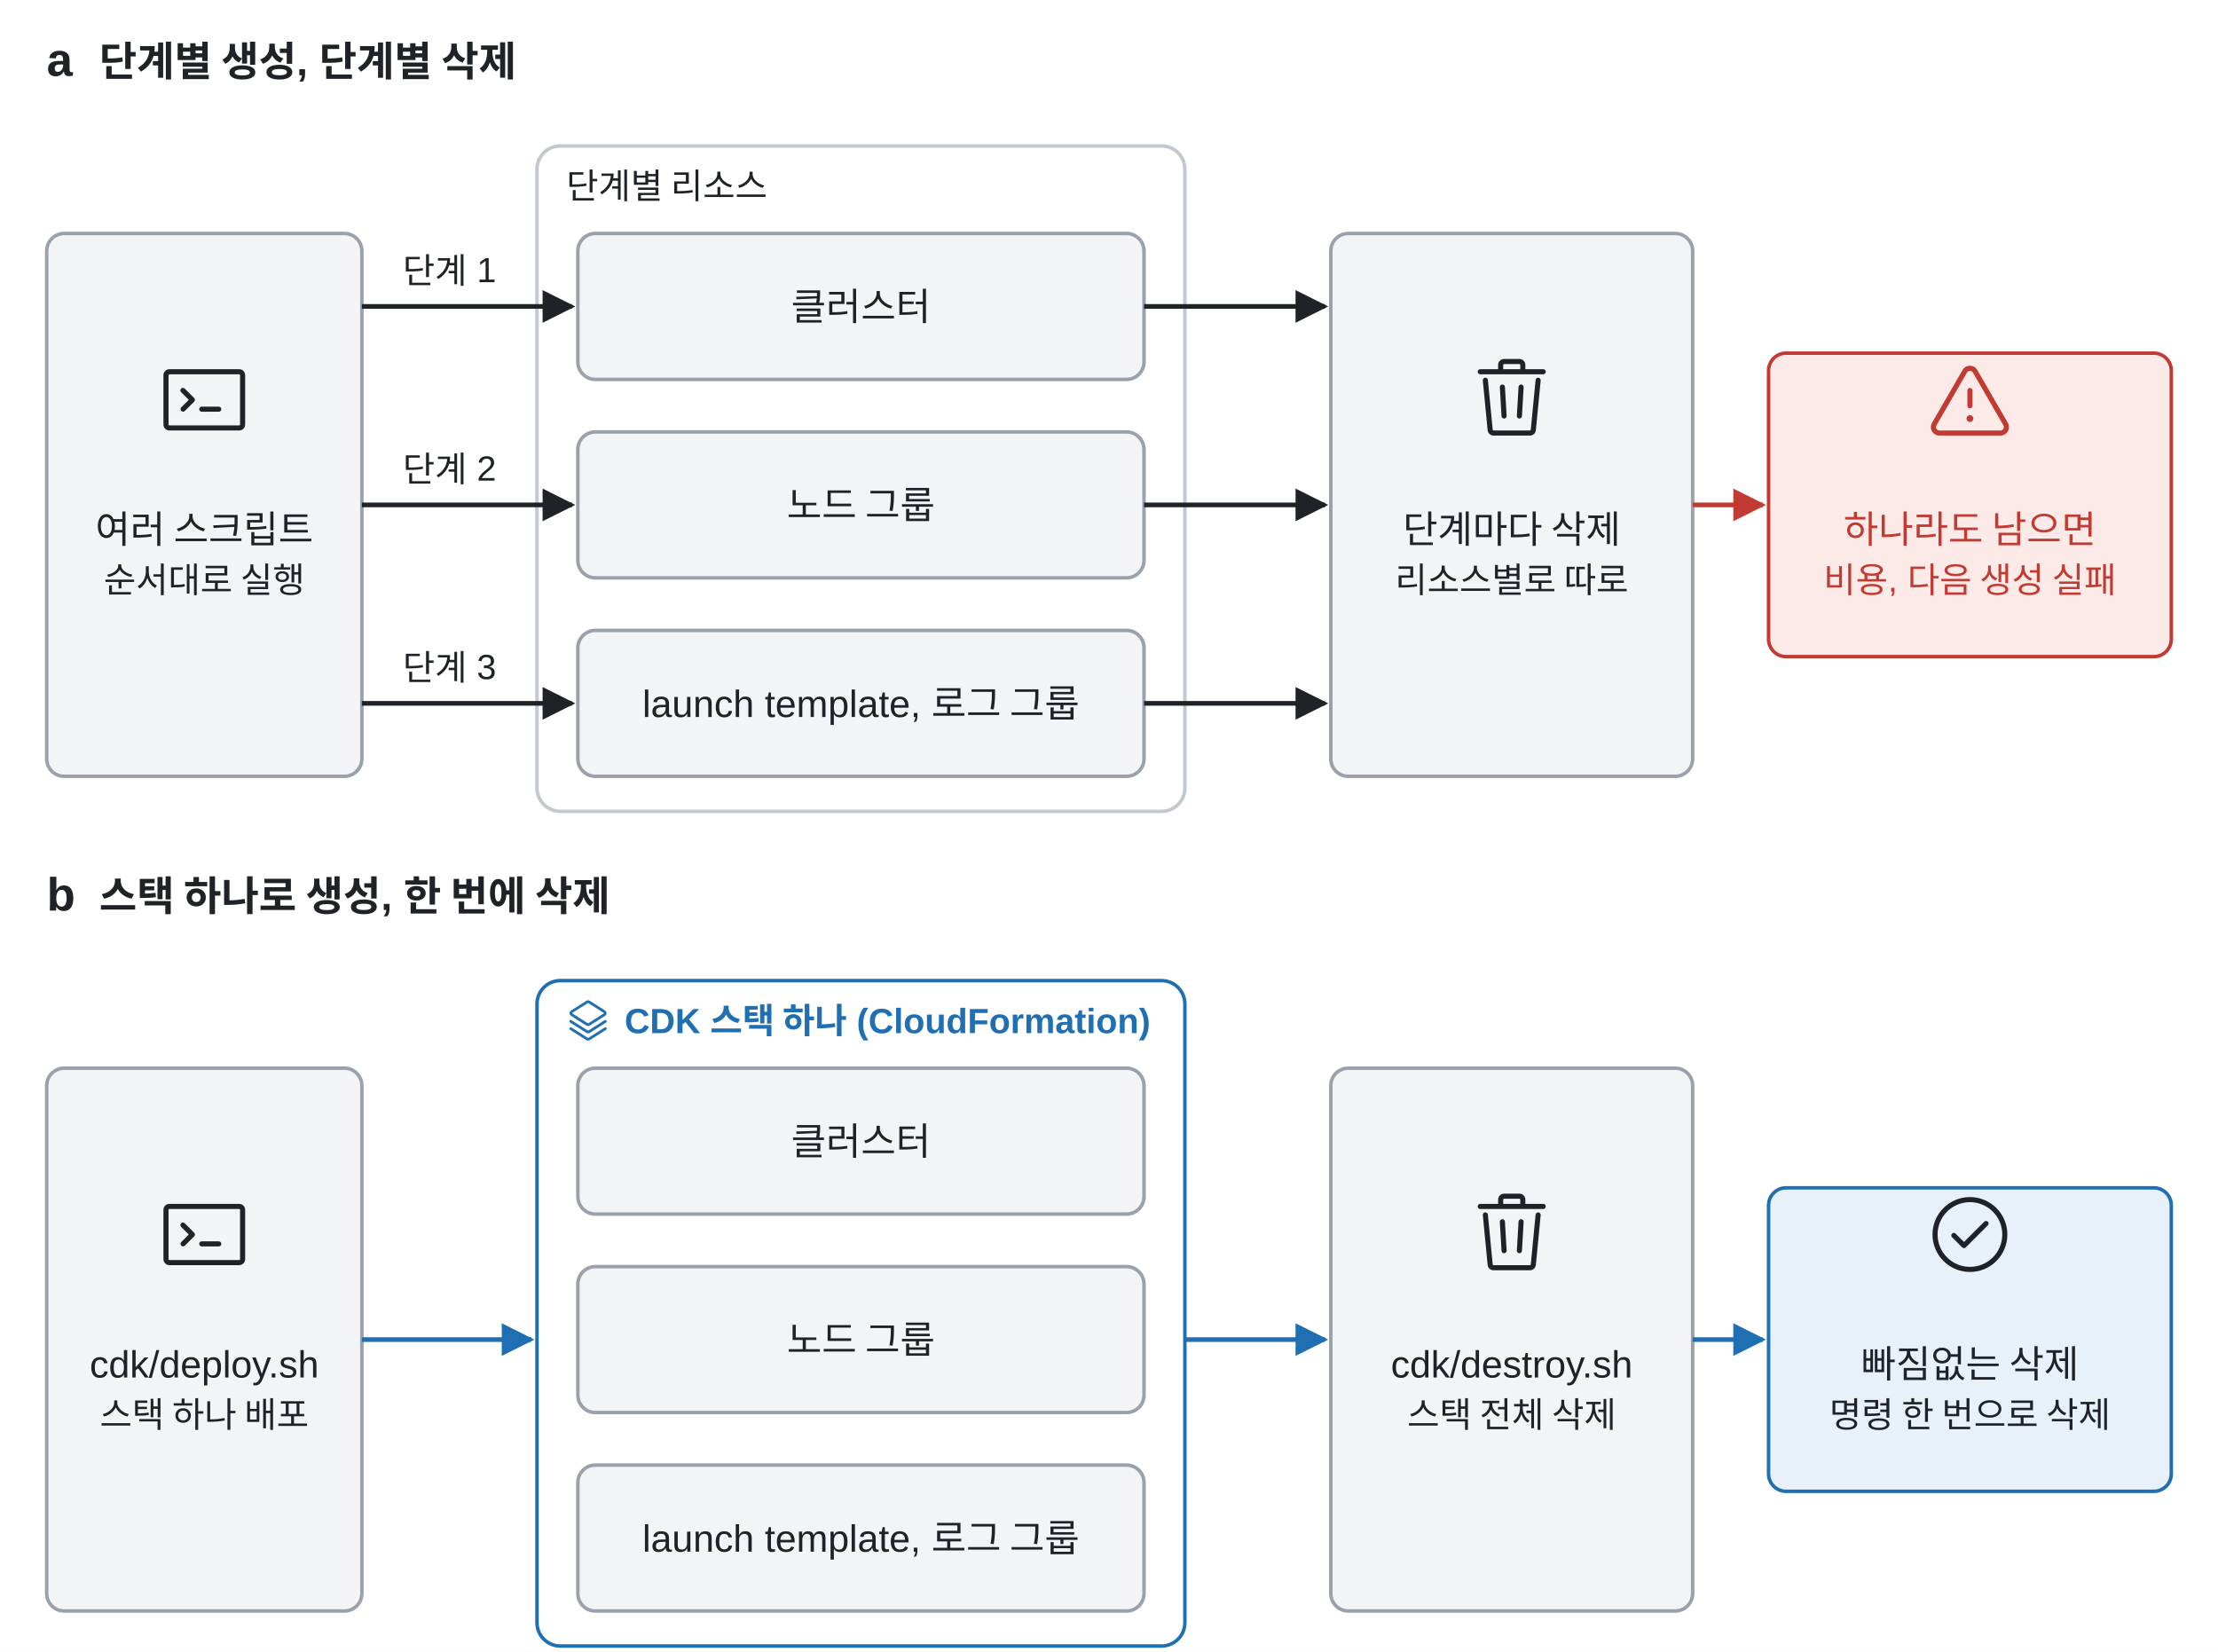
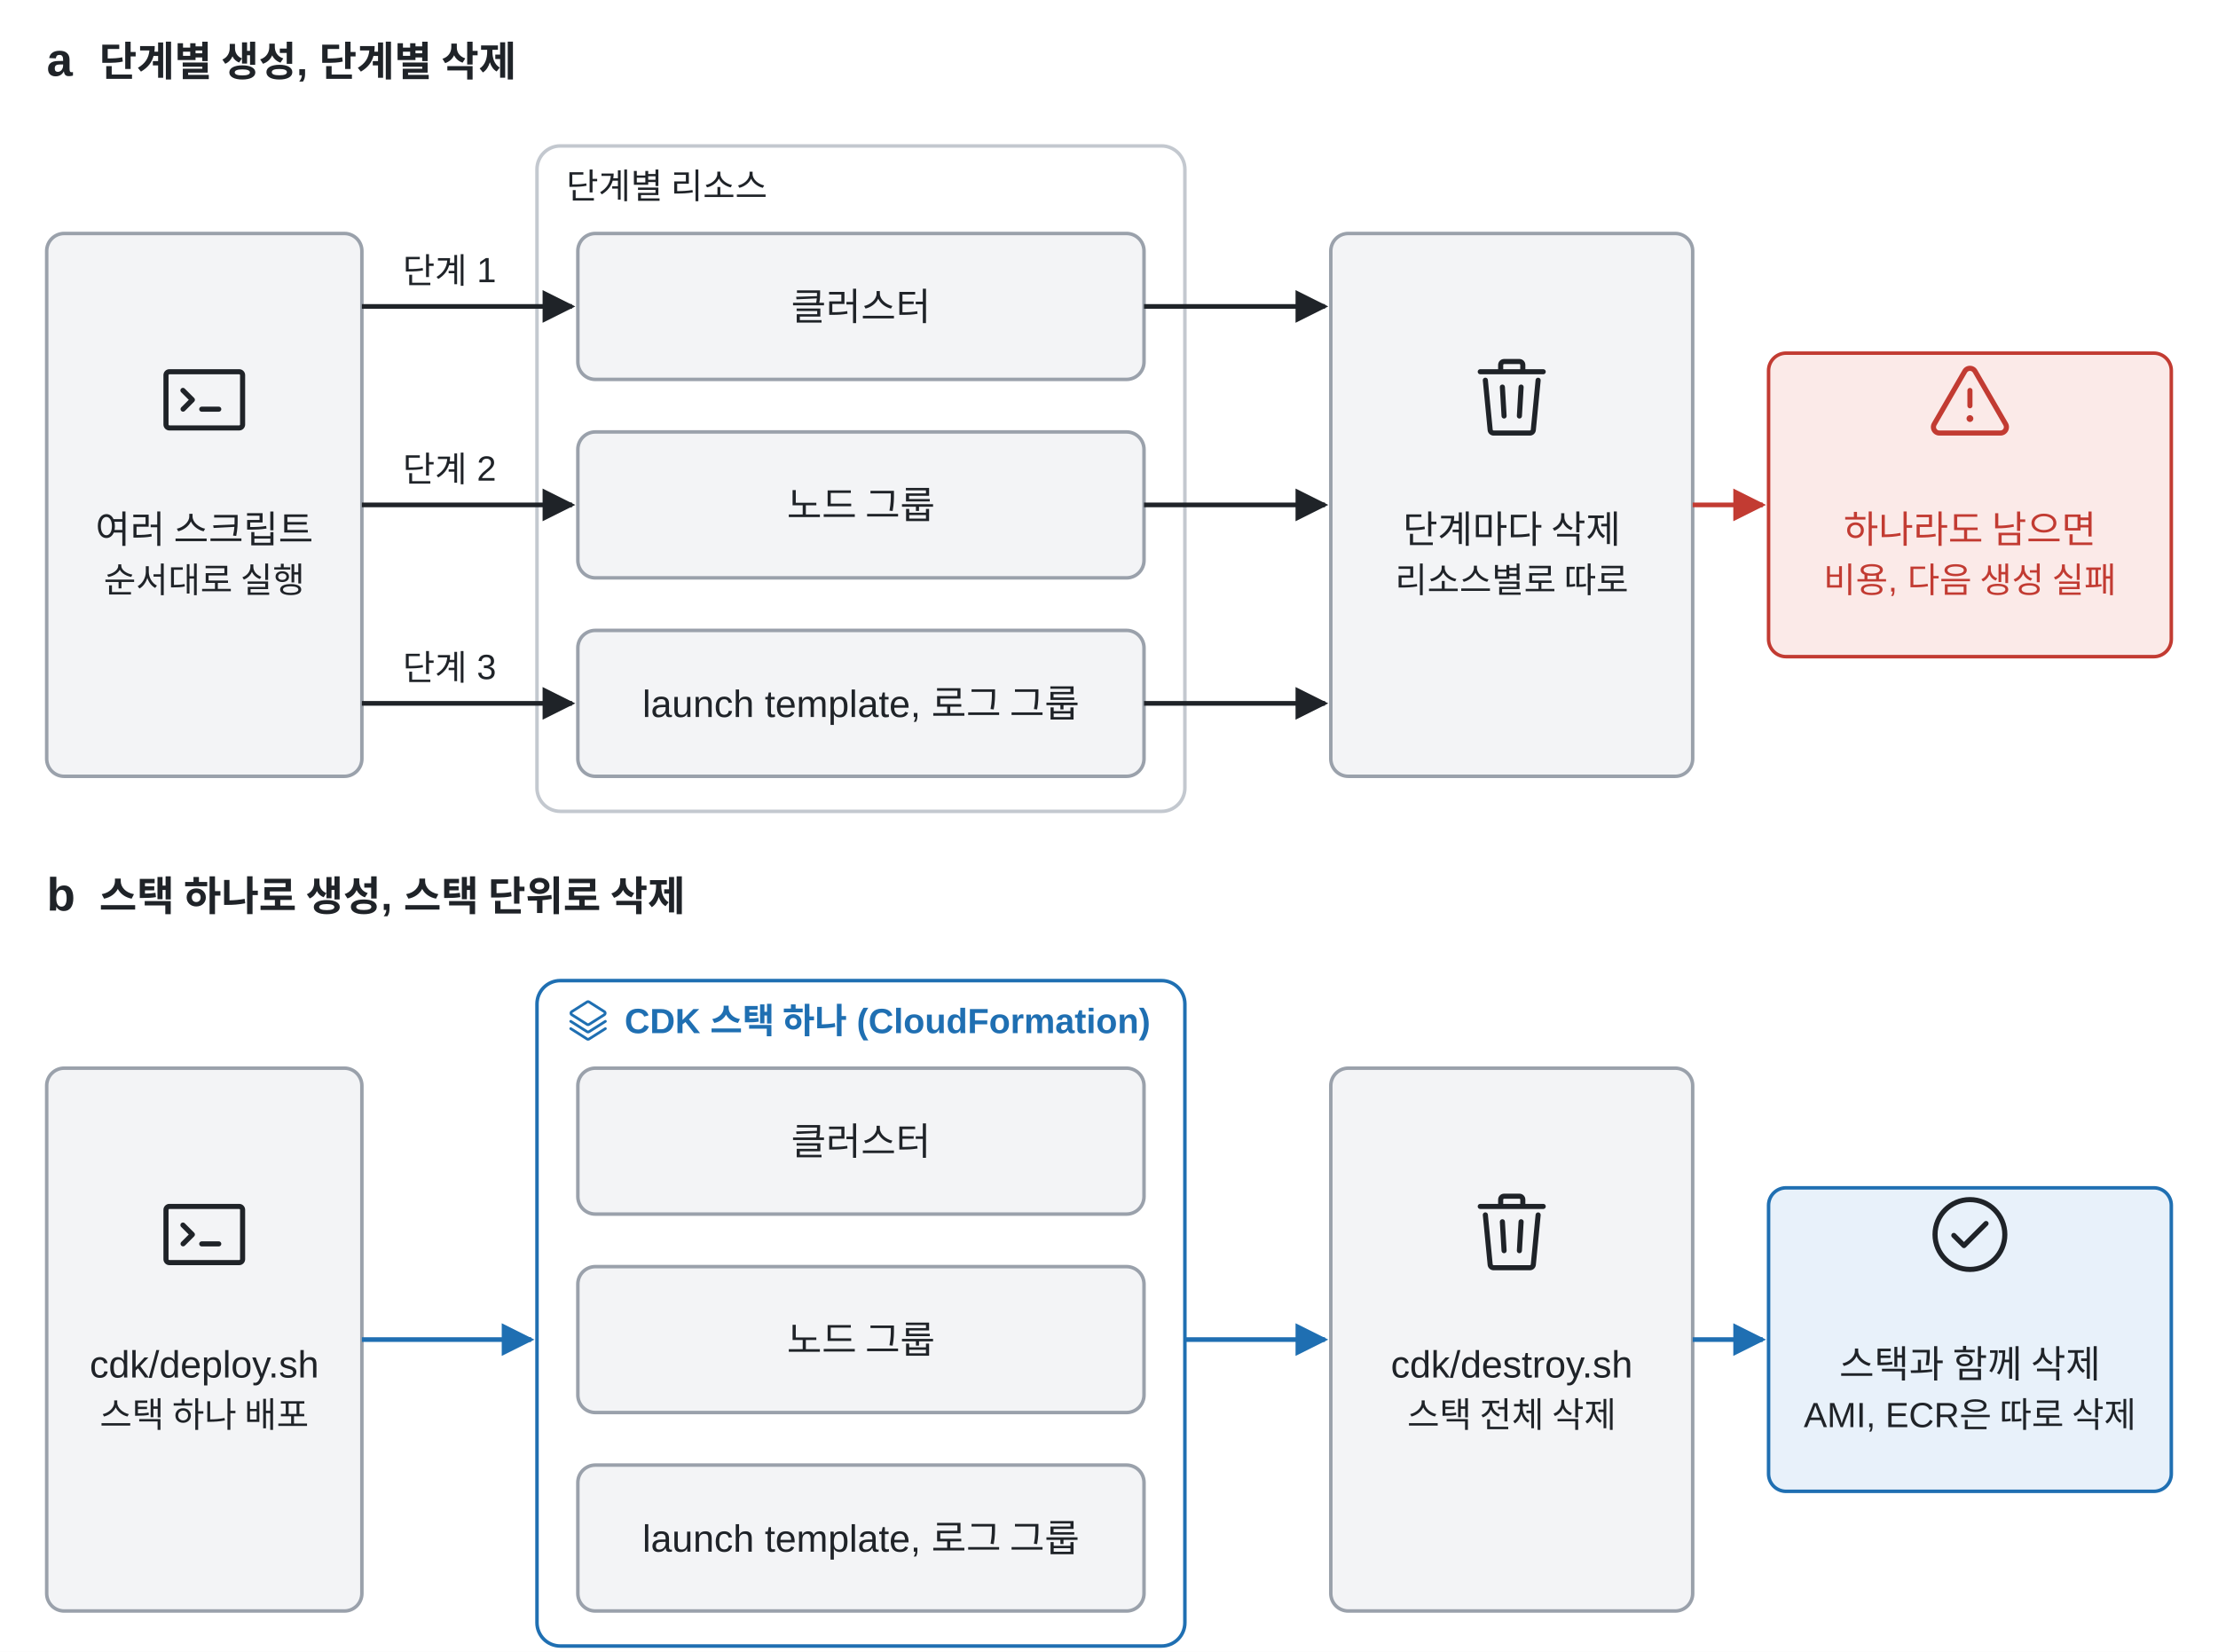
<svg xmlns="http://www.w3.org/2000/svg" width="760px" height="566px" viewBox="0 0 760 566" font-family="Pretendard, 'Apple SD Gothic Neo', 'Noto Sans KR', 'Malgun Gothic', Arial, sans-serif">
  <defs>
    <marker id="head-ink" viewBox="0 0 10 10" refX="9" refY="5" markerWidth="7" markerHeight="7" orient="auto-start-reverse">
      <path d="M0,0 L10,5 L0,10 z" fill="#1F2328" />
    </marker>
    <marker id="head-red" viewBox="0 0 10 10" refX="9" refY="5" markerWidth="7" markerHeight="7" orient="auto-start-reverse">
      <path d="M0,0 L10,5 L0,10 z" fill="#C23B32" />
    </marker>
    <marker id="head-accent" viewBox="0 0 10 10" refX="9" refY="5" markerWidth="7" markerHeight="7" orient="auto-start-reverse">
      <path d="M0,0 L10,5 L0,10 z" fill="#1F6FB2" />
    </marker>
    <marker id="head-muted" viewBox="0 0 10 10" refX="9" refY="5" markerWidth="7" markerHeight="7" orient="auto-start-reverse">
      <path d="M0,0 L10,5 L0,10 z" fill="#9AA1AB" />
    </marker>
  </defs>
  <rect width="100%" height="100%" fill="#FFFFFF" />
  <text x="16" y="26" font-size="16" font-weight="600" fill="#1F2328" text-anchor="start">a</text>
  <text x="34" y="26" font-size="14" font-weight="600" fill="#1F2328" text-anchor="start">단계별 생성, 단계별 삭제</text>
  <g id="n:make-a">
    <rect x="16" y="80" width="108" height="186" rx="6" fill="#F3F4F6" stroke="#9AA1AB" stroke-width="1.2" />
  </g>
  <g transform="translate(56.0,123.0) scale(1.166667)" fill="#1F2328">
    <path d="M9.25 12a.75.75 0 0 1-.22.53l-2.75 2.75a.75.75 0 0 1-1.06-1.06L7.44 12 5.22 9.78a.75.75 0 1 1 1.06-1.06l2.75 2.75c.141.14.22.331.22.53m2 2a.75.75 0 0 0 0 1.5h5a.75.75 0 0 0 0-1.5z" />
    <path d="M0 4.75C0 3.784.784 3 1.75 3h20.5c.966 0 1.75.784 1.75 1.75v14.5A1.75 1.75 0 0 1 22.25 21H1.75A1.75 1.75 0 0 1 0 19.25Zm1.75-.25a.25.25 0 0 0-.25.25v14.5c0 .138.112.25.25.25h20.5a.25.25 0 0 0 .25-.25V4.75a.25.25 0 0 0-.25-.25Z" />
  </g>
  <text x="70.0" y="186.0" font-size="13" fill="#1F2328" text-anchor="middle">여러 스크립트</text>
  <text x="70.0" y="203.0" font-size="12" fill="#1F2328" text-anchor="middle">순서대로 실행</text>
  <rect x="184" y="50" width="222" height="228" rx="8" fill="none" stroke="#C3C8CF" stroke-width="1.2" />
  <text x="194" y="68" font-size="12" fill="#1F2328" text-anchor="start">단계별 리소스</text>
  <g id="n:delete-a">
    <rect x="456" y="80" width="124" height="186" rx="6" fill="#F3F4F6" stroke="#9AA1AB" stroke-width="1.2" />
  </g>
  <g transform="translate(504.0,123.0) scale(1.166667)" fill="#1F2328">
    <path d="M16 1.75V3h5.25a.75.75 0 0 1 0 1.5H2.75a.75.75 0 0 1 0-1.5H8V1.75C8 .784 8.784 0 9.75 0h4.5C15.216 0 16 .784 16 1.75m-6.5 0V3h5V1.75a.25.25 0 0 0-.25-.25h-4.5a.25.25 0 0 0-.25.25M4.997 6.178a.75.75 0 1 0-1.493.144L4.916 20.92a1.75 1.75 0 0 0 1.742 1.58h10.684a1.75 1.75 0 0 0 1.742-1.581l1.413-14.597a.75.75 0 0 0-1.494-.144l-1.412 14.596a.25.25 0 0 1-.249.226H6.658a.25.25 0 0 1-.249-.226z" />
    <path d="M9.206 7.501a.75.75 0 0 1 .793.705l.5 8.5A.75.75 0 1 1 9 16.794l-.5-8.5a.75.75 0 0 1 .705-.793Zm6.293.793A.75.75 0 1 0 14 8.206l-.5 8.5a.75.75 0 0 0 1.498.088l.5-8.5Z" />
  </g>
  <text x="518.0" y="186.0" font-size="13" fill="#1F2328" text-anchor="middle">단계마다 삭제</text>
  <text x="518.0" y="203.0" font-size="12" fill="#1F2328" text-anchor="middle">리소스별로 따로</text>
  <g id="n:res0-a">
    <rect x="198" y="80" width="194" height="50" rx="6" fill="#F3F4F6" stroke="#9AA1AB" stroke-width="1.2" />
  </g>
  <text x="295.0" y="109.68" font-size="13" fill="#1F2328" text-anchor="middle">클러스터</text>
  <path d="M124,105 L196,105" fill="none" stroke="#1F2328" stroke-width="1.6" marker-end="url(#head-ink)" />
  <text x="154.0" y="97" font-size="12" fill="#1F2328" text-anchor="middle">단계 1</text>
  <path d="M392,105 L454,105" fill="none" stroke="#1F2328" stroke-width="1.6" marker-end="url(#head-ink)" />
  <g id="n:res1-a">
    <rect x="198" y="148" width="194" height="50" rx="6" fill="#F3F4F6" stroke="#9AA1AB" stroke-width="1.2" />
  </g>
  <text x="295.0" y="177.68" font-size="13" fill="#1F2328" text-anchor="middle">노드 그룹</text>
  <path d="M124,173 L196,173" fill="none" stroke="#1F2328" stroke-width="1.6" marker-end="url(#head-ink)" />
  <text x="154.0" y="165" font-size="12" fill="#1F2328" text-anchor="middle">단계 2</text>
  <path d="M392,173 L454,173" fill="none" stroke="#1F2328" stroke-width="1.6" marker-end="url(#head-ink)" />
  <g id="n:res2-a">
    <rect x="198" y="216" width="194" height="50" rx="6" fill="#F3F4F6" stroke="#9AA1AB" stroke-width="1.2" />
  </g>
  <text x="295.0" y="245.68" font-size="13" fill="#1F2328" text-anchor="middle">launch template, 로그 그룹</text>
  <path d="M124,241 L196,241" fill="none" stroke="#1F2328" stroke-width="1.6" marker-end="url(#head-ink)" />
  <text x="154.0" y="233" font-size="12" fill="#1F2328" text-anchor="middle">단계 3</text>
  <path d="M392,241 L454,241" fill="none" stroke="#1F2328" stroke-width="1.6" marker-end="url(#head-ink)" />
  <path d="M580,173 L604,173" fill="none" stroke="#C23B32" stroke-width="1.6" marker-end="url(#head-red)" />
  <g id="n:outcome-a">
    <rect x="606" y="121" width="138" height="104" rx="6" fill="#FBEAE8" stroke="#C23B32" stroke-width="1.2" />
  </g>
  <g transform="translate(661.0,123.0) scale(1.166667)" fill="#C23B32">
    <path d="M13 17.5a1 1 0 1 1-2 0 1 1 0 0 1 2 0m-.25-8.25a.75.75 0 0 0-1.5 0v4.5a.75.75 0 0 0 1.5 0z" />
    <path d="M9.836 3.244c.963-1.665 3.365-1.665 4.328 0l8.967 15.504c.963 1.667-.24 3.752-2.165 3.752H3.034c-1.926 0-3.128-2.085-2.165-3.752Zm3.03.751a1.002 1.002 0 0 0-1.732 0L2.168 19.499A1.002 1.002 0 0 0 3.034 21h17.932a1.002 1.002 0 0 0 .866-1.5L12.866 3.994Z" />
  </g>
  <text x="675.0" y="186.0" font-size="13" fill="#C23B32" text-anchor="middle">하나라도 남으면</text>
  <text x="675.0" y="203.0" font-size="12" fill="#C23B32" text-anchor="middle">비용, 다음 생성 실패</text>
  <text x="16" y="312" font-size="16" font-weight="600" fill="#1F2328" text-anchor="start">b</text>
-   <text x="34" y="312" font-size="14" font-weight="600" fill="#1F2328" text-anchor="start">스택 하나로 생성, 한 번에 삭제</text>
+   <text x="34" y="312" font-size="14" font-weight="600" fill="#1F2328" text-anchor="start">스택 하나로 생성, 스택 단위로 삭제</text>
  <g id="n:make-b">
    <rect x="16" y="366" width="108" height="186" rx="6" fill="#F3F4F6" stroke="#9AA1AB" stroke-width="1.2" />
  </g>
  <g transform="translate(56.0,409.0) scale(1.166667)" fill="#1F2328">
    <path d="M9.25 12a.75.75 0 0 1-.22.53l-2.75 2.75a.75.75 0 0 1-1.06-1.06L7.44 12 5.22 9.78a.75.75 0 1 1 1.06-1.06l2.75 2.75c.141.14.22.331.22.53m2 2a.75.75 0 0 0 0 1.5h5a.75.75 0 0 0 0-1.5z" />
    <path d="M0 4.75C0 3.784.784 3 1.75 3h20.5c.966 0 1.75.784 1.75 1.75v14.5A1.75 1.75 0 0 1 22.25 21H1.75A1.75 1.75 0 0 1 0 19.25Zm1.75-.25a.25.25 0 0 0-.25.25v14.5c0 .138.112.25.25.25h20.5a.25.25 0 0 0 .25-.25V4.75a.25.25 0 0 0-.25-.25Z" />
  </g>
  <text x="70.0" y="472.0" font-size="13" fill="#1F2328" text-anchor="middle">cdk/deploy.sh</text>
  <text x="70.0" y="489.0" font-size="12" fill="#1F2328" text-anchor="middle">스택 하나 배포</text>
  <rect x="184" y="336" width="222" height="228" rx="8" fill="none" stroke="#1F6FB2" stroke-width="1.2" />
  <g transform="translate(194,342) scale(0.625)" fill="#1F6FB2">
    <path d="M11.063 1.456a1.75 1.75 0 0 1 1.874 0l8.383 5.316a1.75 1.75 0 0 1 0 2.956l-8.383 5.316a1.75 1.75 0 0 1-1.874 0L2.68 9.728a1.75 1.75 0 0 1 0-2.956Zm1.071 1.267a.25.25 0 0 0-.268 0L3.483 8.039a.25.25 0 0 0 0 .422l8.383 5.316a.25.25 0 0 0 .268 0l8.383-5.316a.25.25 0 0 0 0-.422Z" />
    <path d="M1.867 12.324a.75.75 0 0 1 1.035-.232l8.964 5.685a.25.25 0 0 0 .268 0l8.964-5.685a.75.75 0 0 1 .804 1.267l-8.965 5.685a1.75 1.75 0 0 1-1.874 0l-8.965-5.685a.75.75 0 0 1-.231-1.035" />
    <path d="M1.867 16.324a.75.75 0 0 1 1.035-.232l8.964 5.685a.25.25 0 0 0 .268 0l8.964-5.685a.75.75 0 0 1 .804 1.267l-8.965 5.685a1.75 1.75 0 0 1-1.874 0l-8.965-5.685a.75.75 0 0 1-.231-1.035" />
  </g>
  <text x="214" y="354" font-size="12" font-weight="600" fill="#1F6FB2" text-anchor="start">CDK 스택 하나 (CloudFormation)</text>
  <g id="n:delete-b">
    <rect x="456" y="366" width="124" height="186" rx="6" fill="#F3F4F6" stroke="#9AA1AB" stroke-width="1.2" />
  </g>
  <g transform="translate(504.0,409.0) scale(1.166667)" fill="#1F2328">
    <path d="M16 1.75V3h5.25a.75.75 0 0 1 0 1.5H2.75a.75.75 0 0 1 0-1.5H8V1.75C8 .784 8.784 0 9.75 0h4.5C15.216 0 16 .784 16 1.75m-6.5 0V3h5V1.75a.25.25 0 0 0-.25-.25h-4.5a.25.25 0 0 0-.25.25M4.997 6.178a.75.75 0 1 0-1.493.144L4.916 20.92a1.75 1.75 0 0 0 1.742 1.58h10.684a1.75 1.75 0 0 0 1.742-1.581l1.413-14.597a.75.75 0 0 0-1.494-.144l-1.412 14.596a.25.25 0 0 1-.249.226H6.658a.25.25 0 0 1-.249-.226z" />
    <path d="M9.206 7.501a.75.75 0 0 1 .793.705l.5 8.5A.75.75 0 1 1 9 16.794l-.5-8.5a.75.75 0 0 1 .705-.793Zm6.293.793A.75.75 0 1 0 14 8.206l-.5 8.5a.75.75 0 0 0 1.498.088l.5-8.5Z" />
  </g>
  <text x="518.0" y="472.0" font-size="13" fill="#1F2328" text-anchor="middle">cdk/destroy.sh</text>
  <text x="518.0" y="489.0" font-size="12" fill="#1F2328" text-anchor="middle">스택 전체 삭제</text>
  <path d="M124,459 L182,459" fill="none" stroke="#1F6FB2" stroke-width="1.6" marker-end="url(#head-accent)" />
  <path d="M406,459 L454,459" fill="none" stroke="#1F6FB2" stroke-width="1.6" marker-end="url(#head-accent)" />
  <g id="n:res0-b">
    <rect x="198" y="366" width="194" height="50" rx="6" fill="#F3F4F6" stroke="#9AA1AB" stroke-width="1.2" />
  </g>
  <text x="295.0" y="395.68" font-size="13" fill="#1F2328" text-anchor="middle">클러스터</text>
  <g id="n:res1-b">
    <rect x="198" y="434" width="194" height="50" rx="6" fill="#F3F4F6" stroke="#9AA1AB" stroke-width="1.2" />
  </g>
  <text x="295.0" y="463.68" font-size="13" fill="#1F2328" text-anchor="middle">노드 그룹</text>
  <g id="n:res2-b">
    <rect x="198" y="502" width="194" height="50" rx="6" fill="#F3F4F6" stroke="#9AA1AB" stroke-width="1.2" />
  </g>
  <text x="295.0" y="531.68" font-size="13" fill="#1F2328" text-anchor="middle">launch template, 로그 그룹</text>
  <path d="M580,459 L604,459" fill="none" stroke="#1F6FB2" stroke-width="1.6" marker-end="url(#head-accent)" />
  <g id="n:outcome-b">
    <rect x="606" y="407" width="138" height="104" rx="6" fill="#E8F1FA" stroke="#1F6FB2" stroke-width="1.2" />
  </g>
  <g transform="translate(661.0,409.0) scale(1.166667)" fill="#1F2328">
    <path d="M17.28 9.28a.75.75 0 0 0-1.06-1.06l-5.97 5.97-2.47-2.47a.75.75 0 0 0-1.06 1.06l3 3a.75.75 0 0 0 1.06 0z" />
    <path d="M12 1c6.075 0 11 4.925 11 11s-4.925 11-11 11S1 18.075 1 12 5.925 1 12 1M2.5 12a9.5 9.5 0 0 0 9.5 9.5 9.5 9.5 0 0 0 9.5-9.5A9.5 9.5 0 0 0 12 2.5 9.5 9.5 0 0 0 2.5 12" />
  </g>
-   <text x="675.0" y="472.0" font-size="13" fill="#1F2328" text-anchor="middle">빠짐없는 삭제</text>
-   <text x="675.0" y="489.0" font-size="12" fill="#1F2328" text-anchor="middle">명령 한 번으로 삭제</text>
+   <text x="675.0" y="472.0" font-size="13" fill="#1F2328" text-anchor="middle">스택과 함께 삭제</text>
+   <text x="675.0" y="489.0" font-size="12" fill="#1F2328" text-anchor="middle">AMI, ECR은 따로 삭제</text>
</svg>
